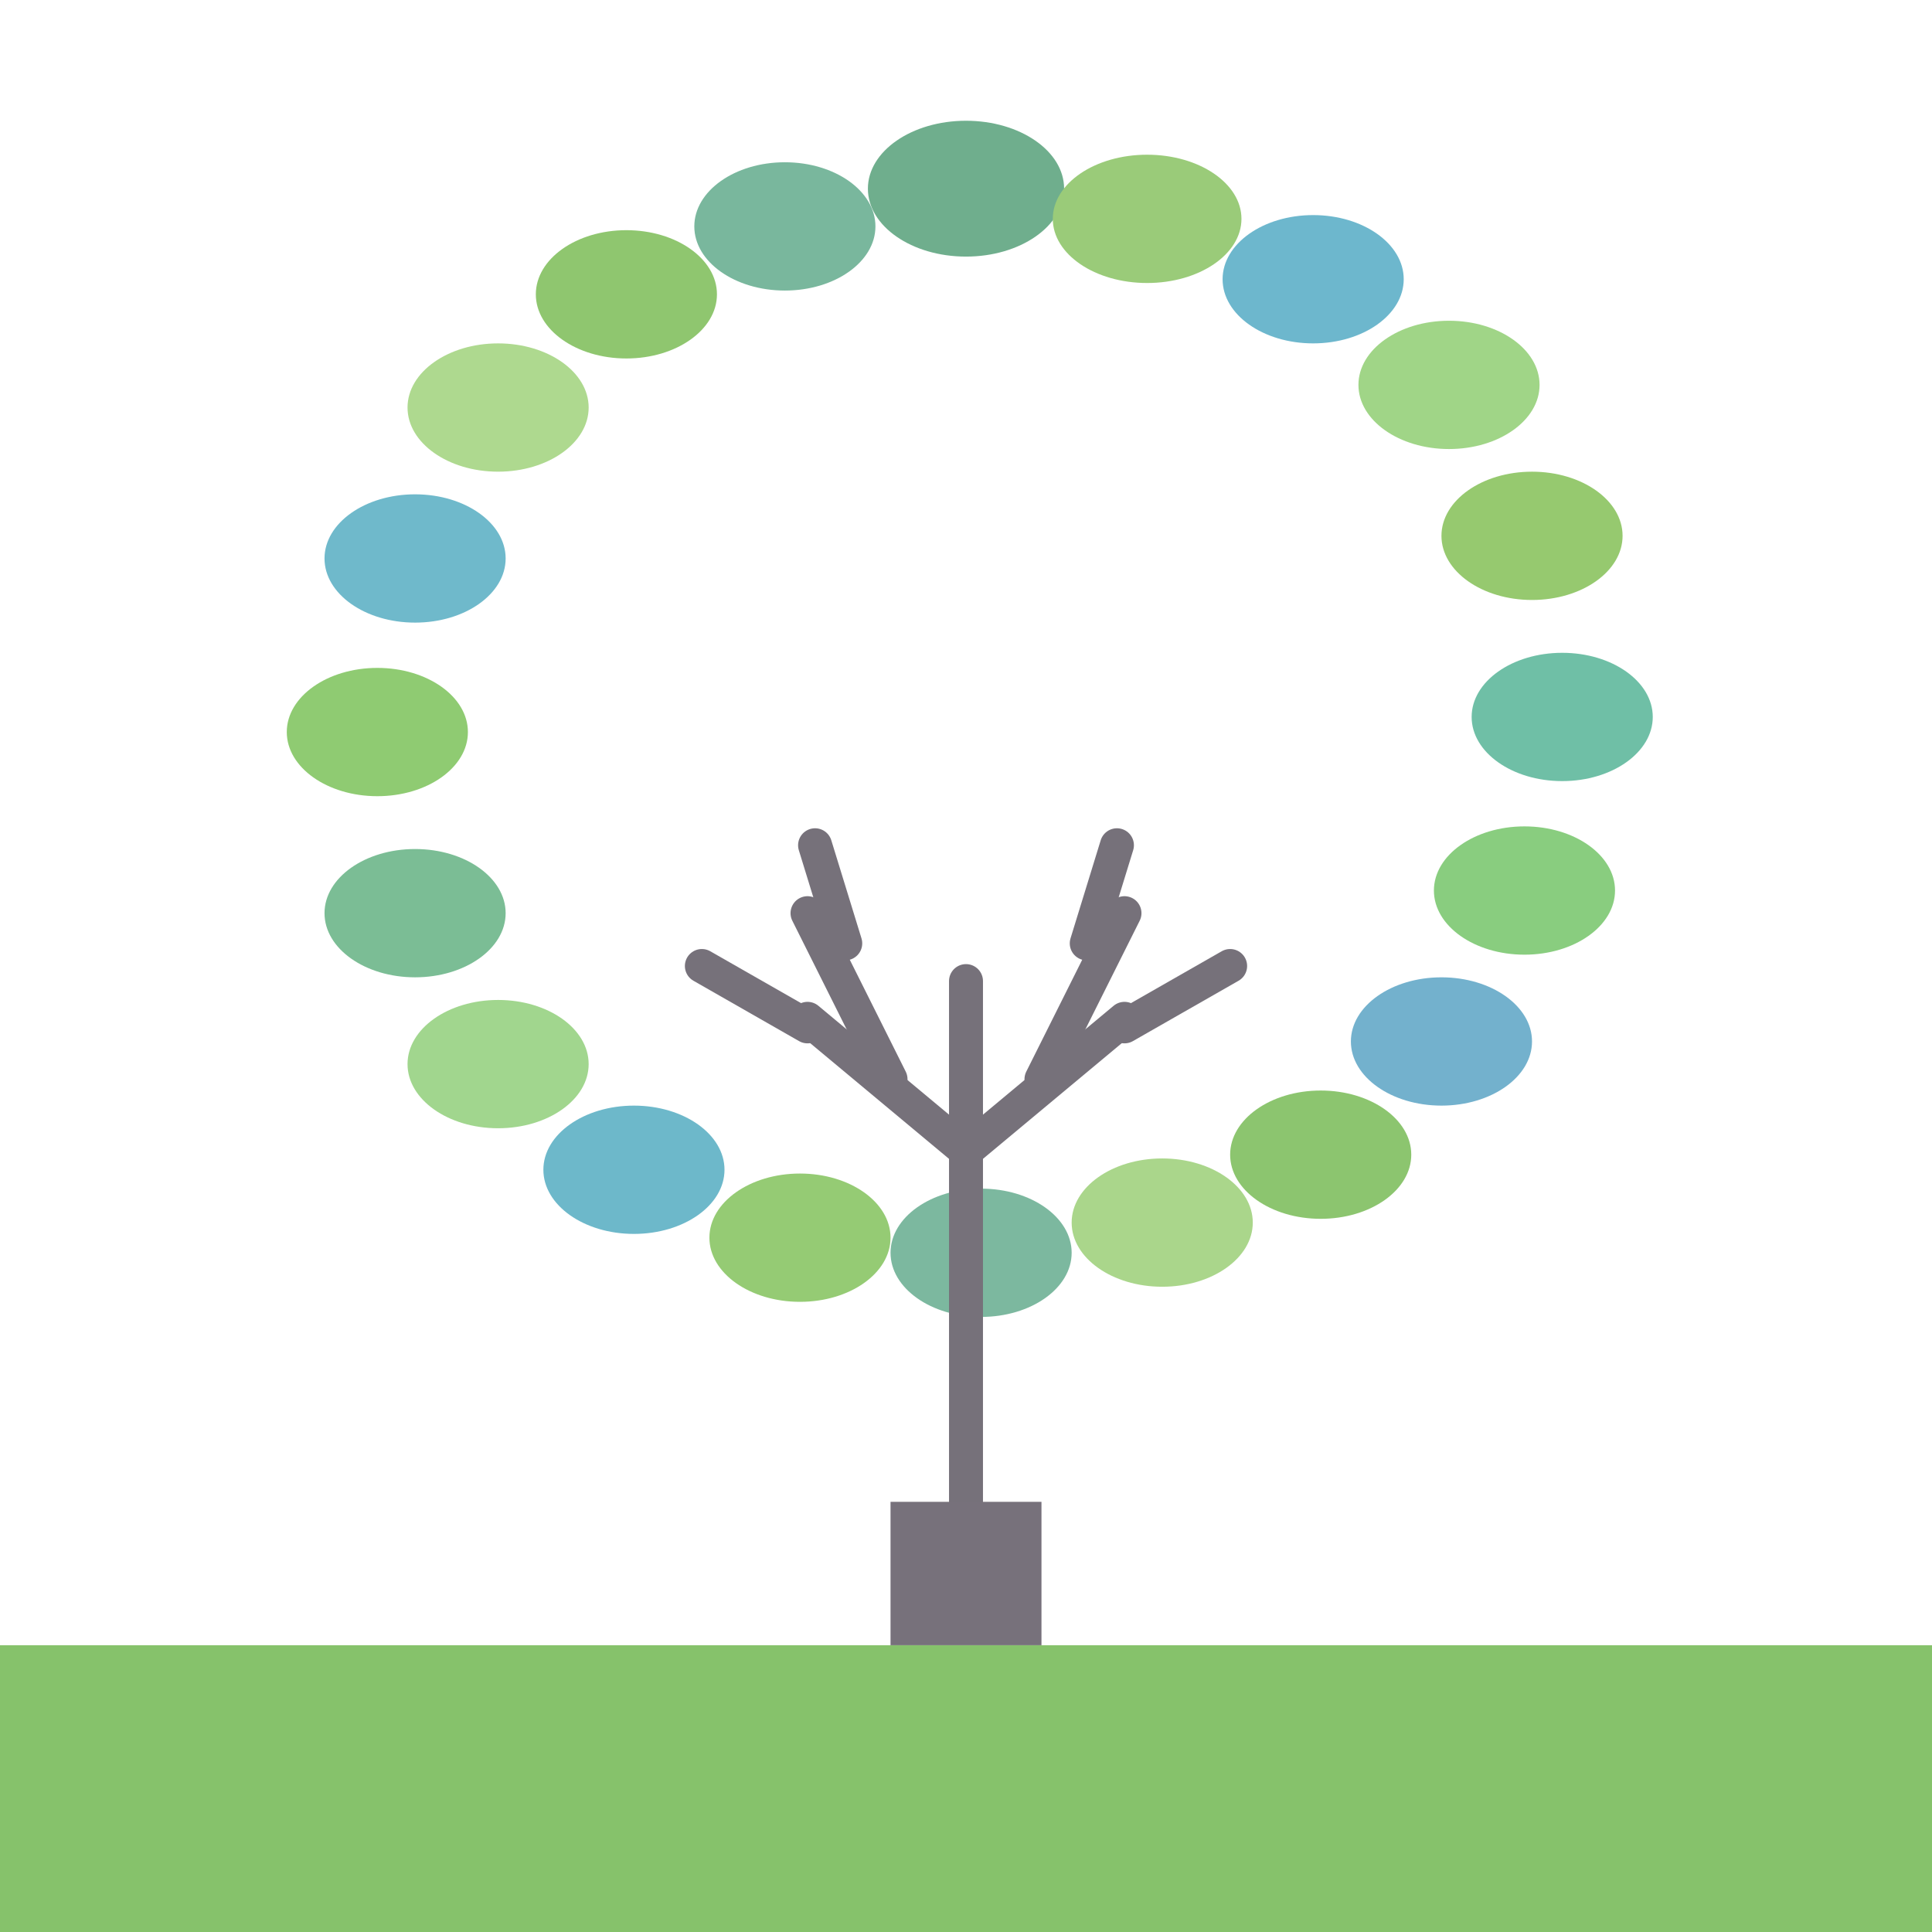
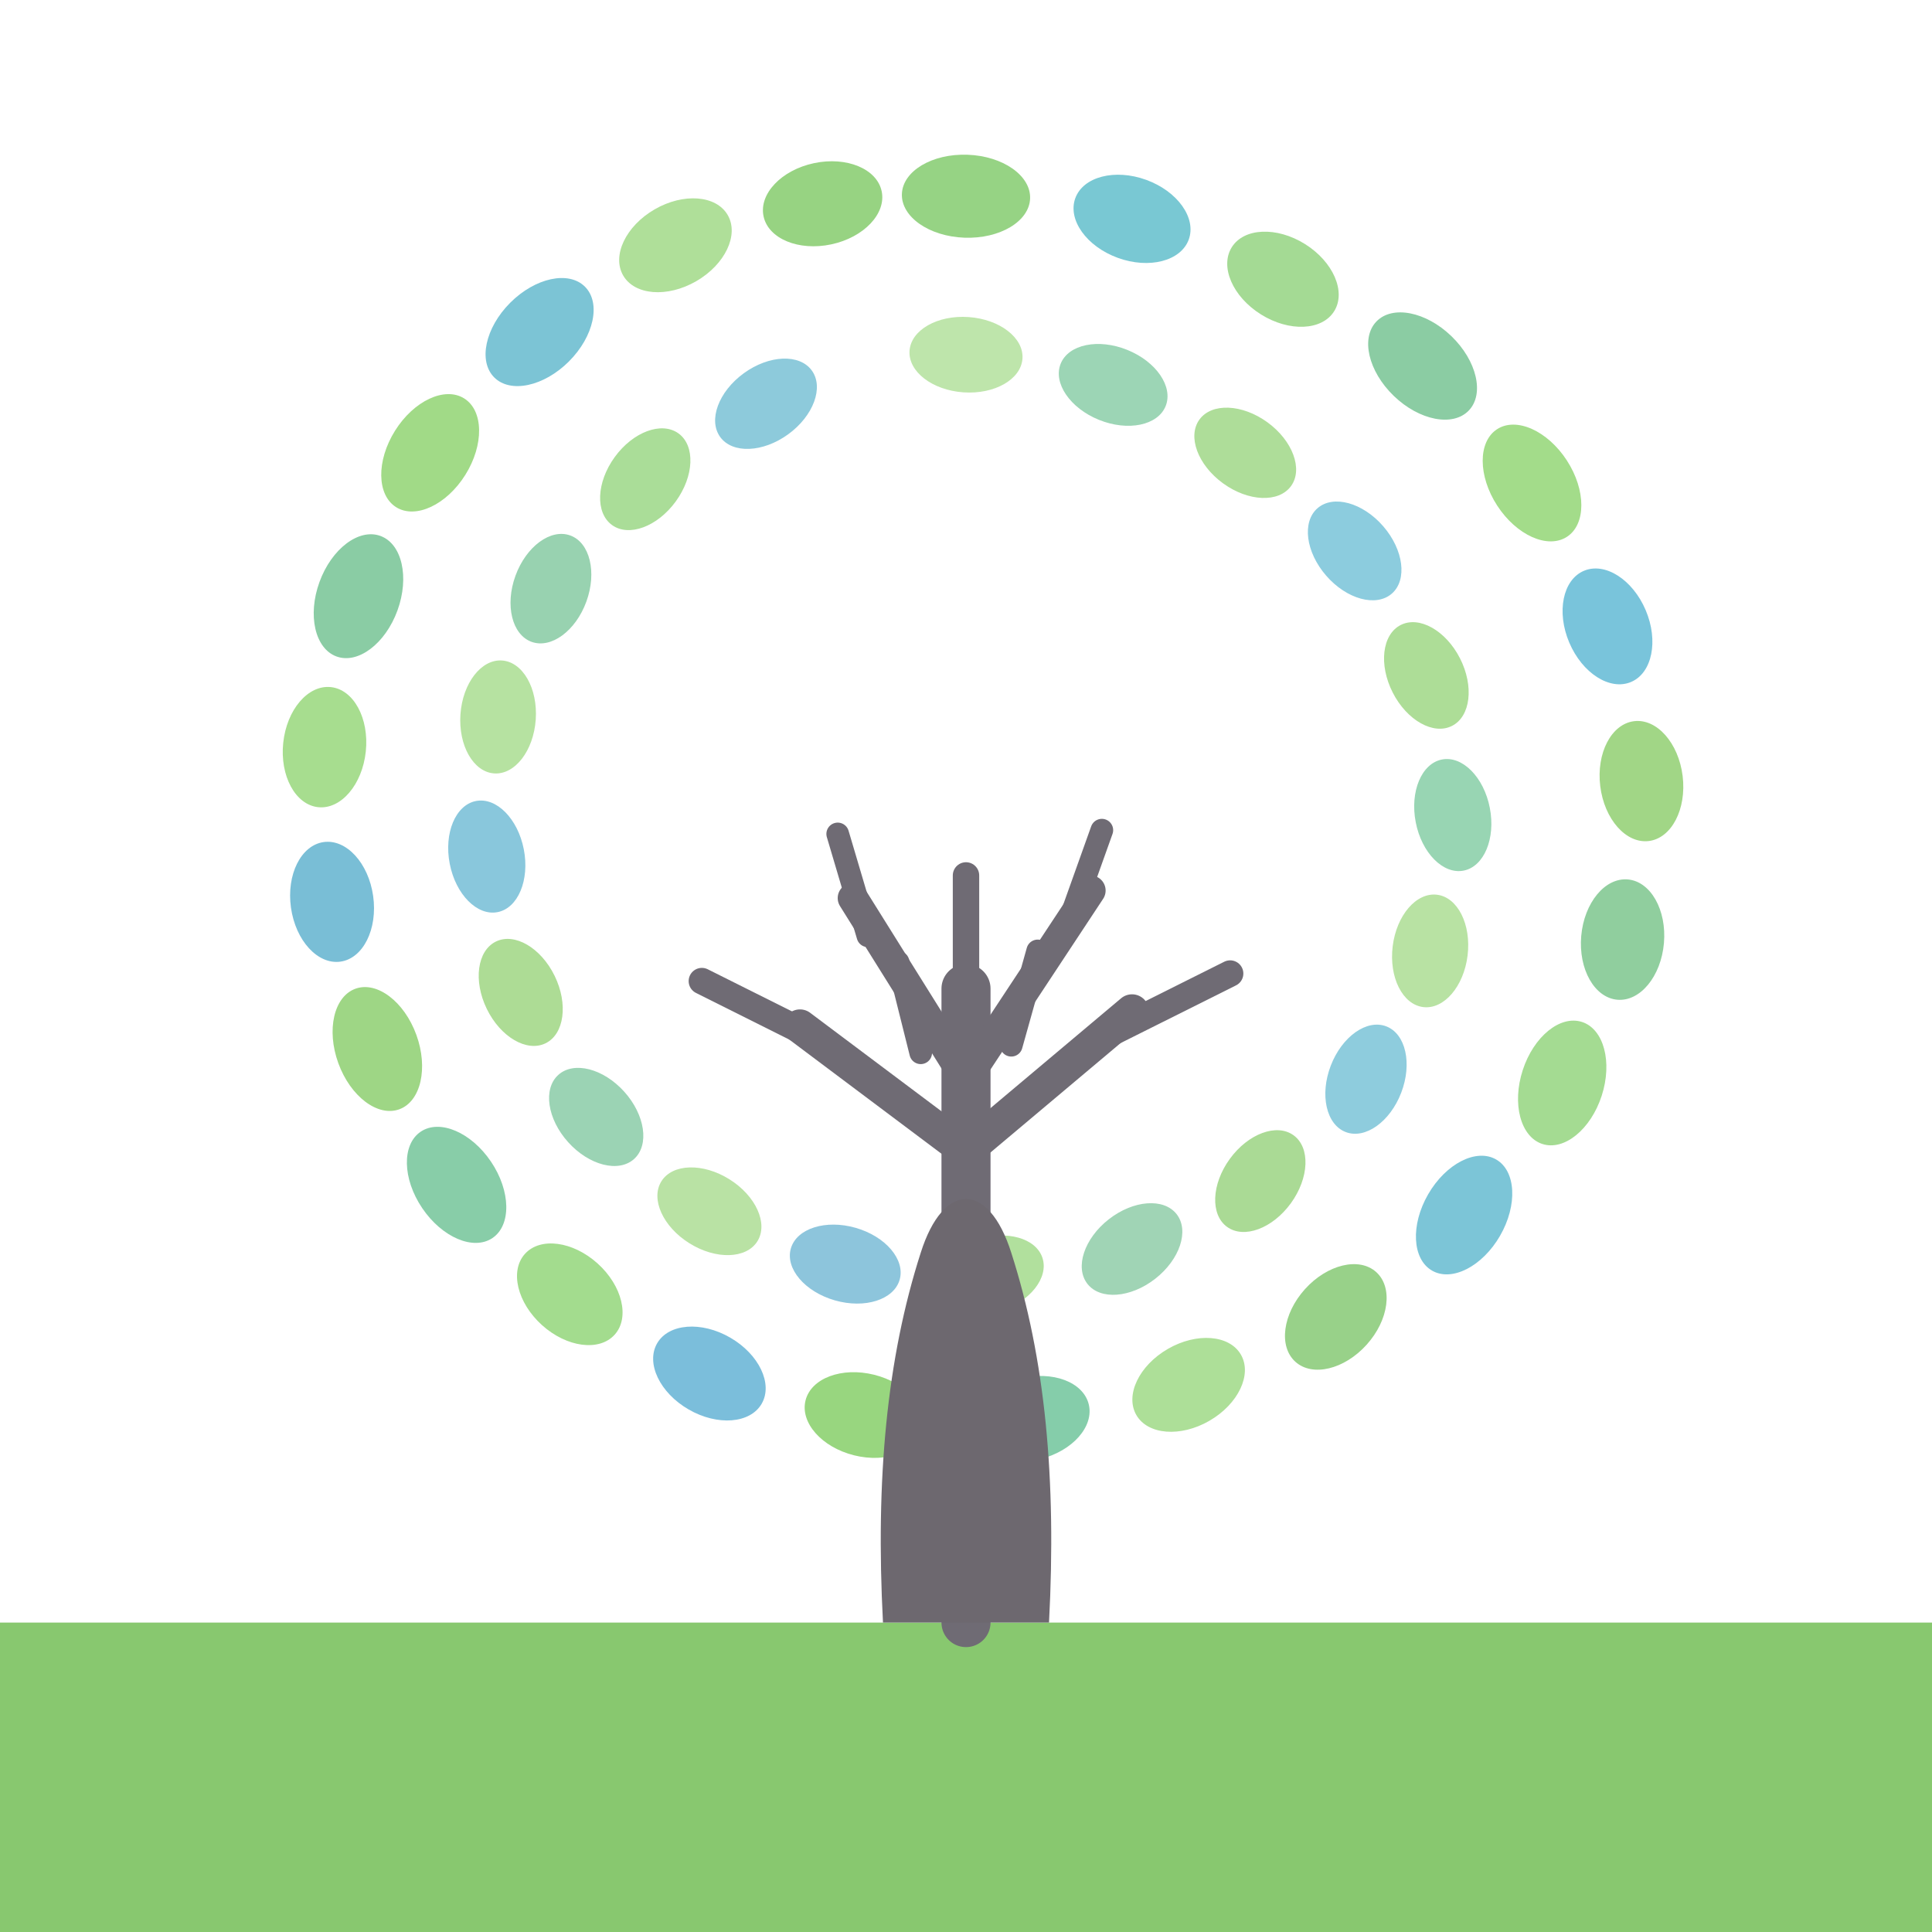
<svg xmlns="http://www.w3.org/2000/svg" viewBox="0 0 512 512">
  <rect width="512" height="512" fill="#ffffff" />
-   <rect x="0" y="436" width="512" height="76" fill="#86c26b" />
-   <g fill="#6fae8d" transform="translate(256 206)">
-     <ellipse cx="0" cy="-156" rx="26" ry="18" />
-     <ellipse cx="48" cy="-148" rx="25" ry="17" fill="#9acb79" />
-     <ellipse cx="92" cy="-132" rx="24" ry="17" fill="#6db7cd" />
-     <ellipse cx="128" cy="-104" rx="24" ry="17" fill="#a0d587" />
-     <ellipse cx="150" cy="-64" rx="24" ry="17" fill="#96c96f" />
-     <ellipse cx="158" cy="-16" rx="24" ry="17" fill="#6fbfa6" />
-     <ellipse cx="148" cy="30" rx="24" ry="17" fill="#89cd7f" />
-     <ellipse cx="126" cy="70" rx="24" ry="17" fill="#73b1cd" />
-     <ellipse cx="94" cy="100" rx="24" ry="17" fill="#8cc56f" />
-     <ellipse cx="52" cy="118" rx="24" ry="17" fill="#aad68b" />
-     <ellipse cx="4" cy="126" rx="24" ry="17" fill="#7cb89f" />
-     <ellipse cx="-44" cy="122" rx="24" ry="17" fill="#95cb74" />
-     <ellipse cx="-88" cy="104" rx="24" ry="17" fill="#6db8ca" />
-     <ellipse cx="-124" cy="76" rx="24" ry="17" fill="#a1d68e" />
-     <ellipse cx="-146" cy="36" rx="24" ry="17" fill="#7bbd95" />
-     <ellipse cx="-156" cy="-12" rx="24" ry="17" fill="#8fcb72" />
-     <ellipse cx="-146" cy="-58" rx="24" ry="17" fill="#6fb9cb" />
-     <ellipse cx="-124" cy="-98" rx="24" ry="17" fill="#aed98f" />
-     <ellipse cx="-90" cy="-128" rx="24" ry="17" fill="#8fc66f" />
-     <ellipse cx="-48" cy="-146" rx="24" ry="17" fill="#79b79d" />
+   <rect x="0" y="430" width="512" height="82" fill="#88c86f" />
+   <g opacity="0.92">
+     <ellipse cx="256" cy="52" rx="17" ry="11" fill="#8dcf7a" transform="rotate(2 256 52)" />
+     <ellipse cx="300" cy="58" rx="16" ry="11" fill="#6ec3cf" transform="rotate(20 300 58)" />
+     <ellipse cx="340" cy="74" rx="16" ry="11" fill="#9cd78b" transform="rotate(32 340 74)" />
+     <ellipse cx="377" cy="97" rx="17" ry="11" fill="#81c89b" transform="rotate(44 377 97)" />
+     <ellipse cx="406" cy="128" rx="17" ry="11" fill="#9bd980" transform="rotate(57 406 128)" />
+     <ellipse cx="426" cy="166" rx="16" ry="11" fill="#6ebfd8" transform="rotate(67 426 166)" />
+     <ellipse cx="435" cy="207" rx="16" ry="11" fill="#99d37c" transform="rotate(83 435 207)" />
+     <ellipse cx="430" cy="249" rx="16" ry="11" fill="#87ca96" transform="rotate(95 430 249)" />
+     <ellipse cx="414" cy="287" rx="17" ry="11" fill="#9cd889" transform="rotate(108 414 287)" />
+     <ellipse cx="388" cy="322" rx="17" ry="11" fill="#71c0d4" transform="rotate(120 388 322)" />
+     <ellipse cx="354" cy="349" rx="16" ry="11" fill="#8fcd7f" transform="rotate(132 354 349)" />
+     <ellipse cx="315" cy="367" rx="16" ry="11" fill="#a6dc8f" transform="rotate(150 315 367)" />
+     <ellipse cx="273" cy="376" rx="16" ry="11" fill="#7bc9a3" transform="rotate(166 273 376)" />
+     <ellipse cx="229" cy="375" rx="16" ry="11" fill="#8fd274" transform="rotate(-166 229 375)" />
+     <ellipse cx="188" cy="364" rx="16" ry="11" fill="#70b9d8" transform="rotate(-150 188 364)" />
+     <ellipse cx="151" cy="343" rx="16" ry="11" fill="#9bd984" transform="rotate(-138 151 343)" />
+     <ellipse cx="121" cy="314" rx="17" ry="11" fill="#7ec9a1" transform="rotate(-124 121 314)" />
+     <ellipse cx="100" cy="278" rx="17" ry="11" fill="#96d27b" transform="rotate(-110 100 278)" />
+     <ellipse cx="88" cy="239" rx="16" ry="11" fill="#6eb8d3" transform="rotate(-98 88 239)" />
+     <ellipse cx="86" cy="198" rx="16" ry="11" fill="#9fda86" transform="rotate(-84 86 198)" />
+     <ellipse cx="95" cy="158" rx="17" ry="11" fill="#80c89c" transform="rotate(-70 95 158)" />
+     <ellipse cx="114" cy="120" rx="17" ry="11" fill="#99d77d" transform="rotate(-58 114 120)" />
+     <ellipse cx="143" cy="88" rx="17" ry="11" fill="#71bfd1" transform="rotate(-45 143 88)" />
+     <ellipse cx="179" cy="65" rx="16" ry="11" fill="#a8dc90" transform="rotate(-30 179 65)" />
+     <ellipse cx="218" cy="54" rx="16" ry="11" fill="#8ecf77" transform="rotate(-12 218 54)" />
  </g>
-   <g stroke="#76717a" stroke-width="9" stroke-linecap="round" fill="none">
-     <path d="M256 420 L256 260" />
-     <path d="M256 305 L214 270" />
-     <path d="M256 305 L298 270" />
-     <path d="M236 286 L214 242" />
-     <path d="M276 286 L298 242" />
-     <path d="M214 272 L186 256" />
-     <path d="M298 272 L326 256" />
-     <path d="M224 250 L216 224" />
-     <path d="M288 250 L296 224" />
+   <g opacity="0.8">
+     <ellipse cx="256" cy="94" rx="15" ry="10" fill="#aedf96" transform="rotate(4 256 94)" />
+     <ellipse cx="295" cy="102" rx="15" ry="10" fill="#83caa2" transform="rotate(22 295 102)" />
+     <ellipse cx="330" cy="120" rx="15" ry="10" fill="#9ad57f" transform="rotate(36 330 120)" />
+     <ellipse cx="359" cy="146" rx="15" ry="10" fill="#6fbfd6" transform="rotate(49 359 146)" />
+     <ellipse cx="378" cy="179" rx="15" ry="10" fill="#99d47d" transform="rotate(63 378 179)" />
+     <ellipse cx="385" cy="216" rx="15" ry="10" fill="#7ecaa0" transform="rotate(79 385 216)" />
+     <ellipse cx="379" cy="252" rx="15" ry="10" fill="#a6db8c" transform="rotate(97 379 252)" />
+     <ellipse cx="362" cy="286" rx="15" ry="10" fill="#72bfd4" transform="rotate(111 362 286)" />
+     <ellipse cx="334" cy="313" rx="15" ry="10" fill="#95d17a" transform="rotate(126 334 313)" />
+     <ellipse cx="300" cy="331" rx="15" ry="10" fill="#88c9a3" transform="rotate(142 300 331)" />
+     <ellipse cx="262" cy="338" rx="15" ry="10" fill="#9ed884" transform="rotate(162 262 338)" />
+     <ellipse cx="224" cy="335" rx="15" ry="10" fill="#71b7d3" transform="rotate(-164 224 335)" />
+     <ellipse cx="188" cy="321" rx="15" ry="10" fill="#a7db8d" transform="rotate(-148 188 321)" />
+     <ellipse cx="158" cy="296" rx="15" ry="10" fill="#82c8a1" transform="rotate(-132 158 296)" />
+     <ellipse cx="138" cy="263" rx="15" ry="10" fill="#98d37a" transform="rotate(-116 138 263)" />
+     <ellipse cx="129" cy="227" rx="15" ry="10" fill="#6cb9d3" transform="rotate(-101 129 227)" />
+     <ellipse cx="132" cy="190" rx="15" ry="10" fill="#a4db89" transform="rotate(-86 132 190)" />
+     <ellipse cx="146" cy="156" rx="15" ry="10" fill="#7ec79c" transform="rotate(-70 146 156)" />
+     <ellipse cx="171" cy="127" rx="15" ry="10" fill="#95d47e" transform="rotate(-54 171 127)" />
+     <ellipse cx="203" cy="107" rx="15" ry="10" fill="#70bdd2" transform="rotate(-36 203 107)" />
  </g>
-   <rect x="236" y="398" width="40" height="38" fill="#77717b" />
+   <g fill="none" stroke="#6f6b74" stroke-linecap="round">
+     <path d="M256 430 L256 262" stroke-width="13" />
+     <path d="M256 305 L212 272" stroke-width="9" />
+     <path d="M256 305 L300 268" stroke-width="9" />
+     <path d="M256 286 L226 238" stroke-width="8" />
+     <path d="M256 286 L289 236" stroke-width="8" />
+     <path d="M220 277 L186 260" stroke-width="7" />
+     <path d="M294 274 L326 258" stroke-width="7" />
+     <path d="M230 248 L222 221" stroke-width="6" />
+     <path d="M282 248 L292 220" stroke-width="6" />
+     <path d="M244 279 L238 255" stroke-width="6" />
+     <path d="M268 277 L275 252" stroke-width="6" />
+     <path d="M256 262 L256 232" stroke-width="7" />
+   </g>
+   <path d="M234 430 C232 392 235 360 244 332 C250 313 262 313 268 332 C277 360 280 392 278 430 Z" fill="#6d686f" />
</svg>
